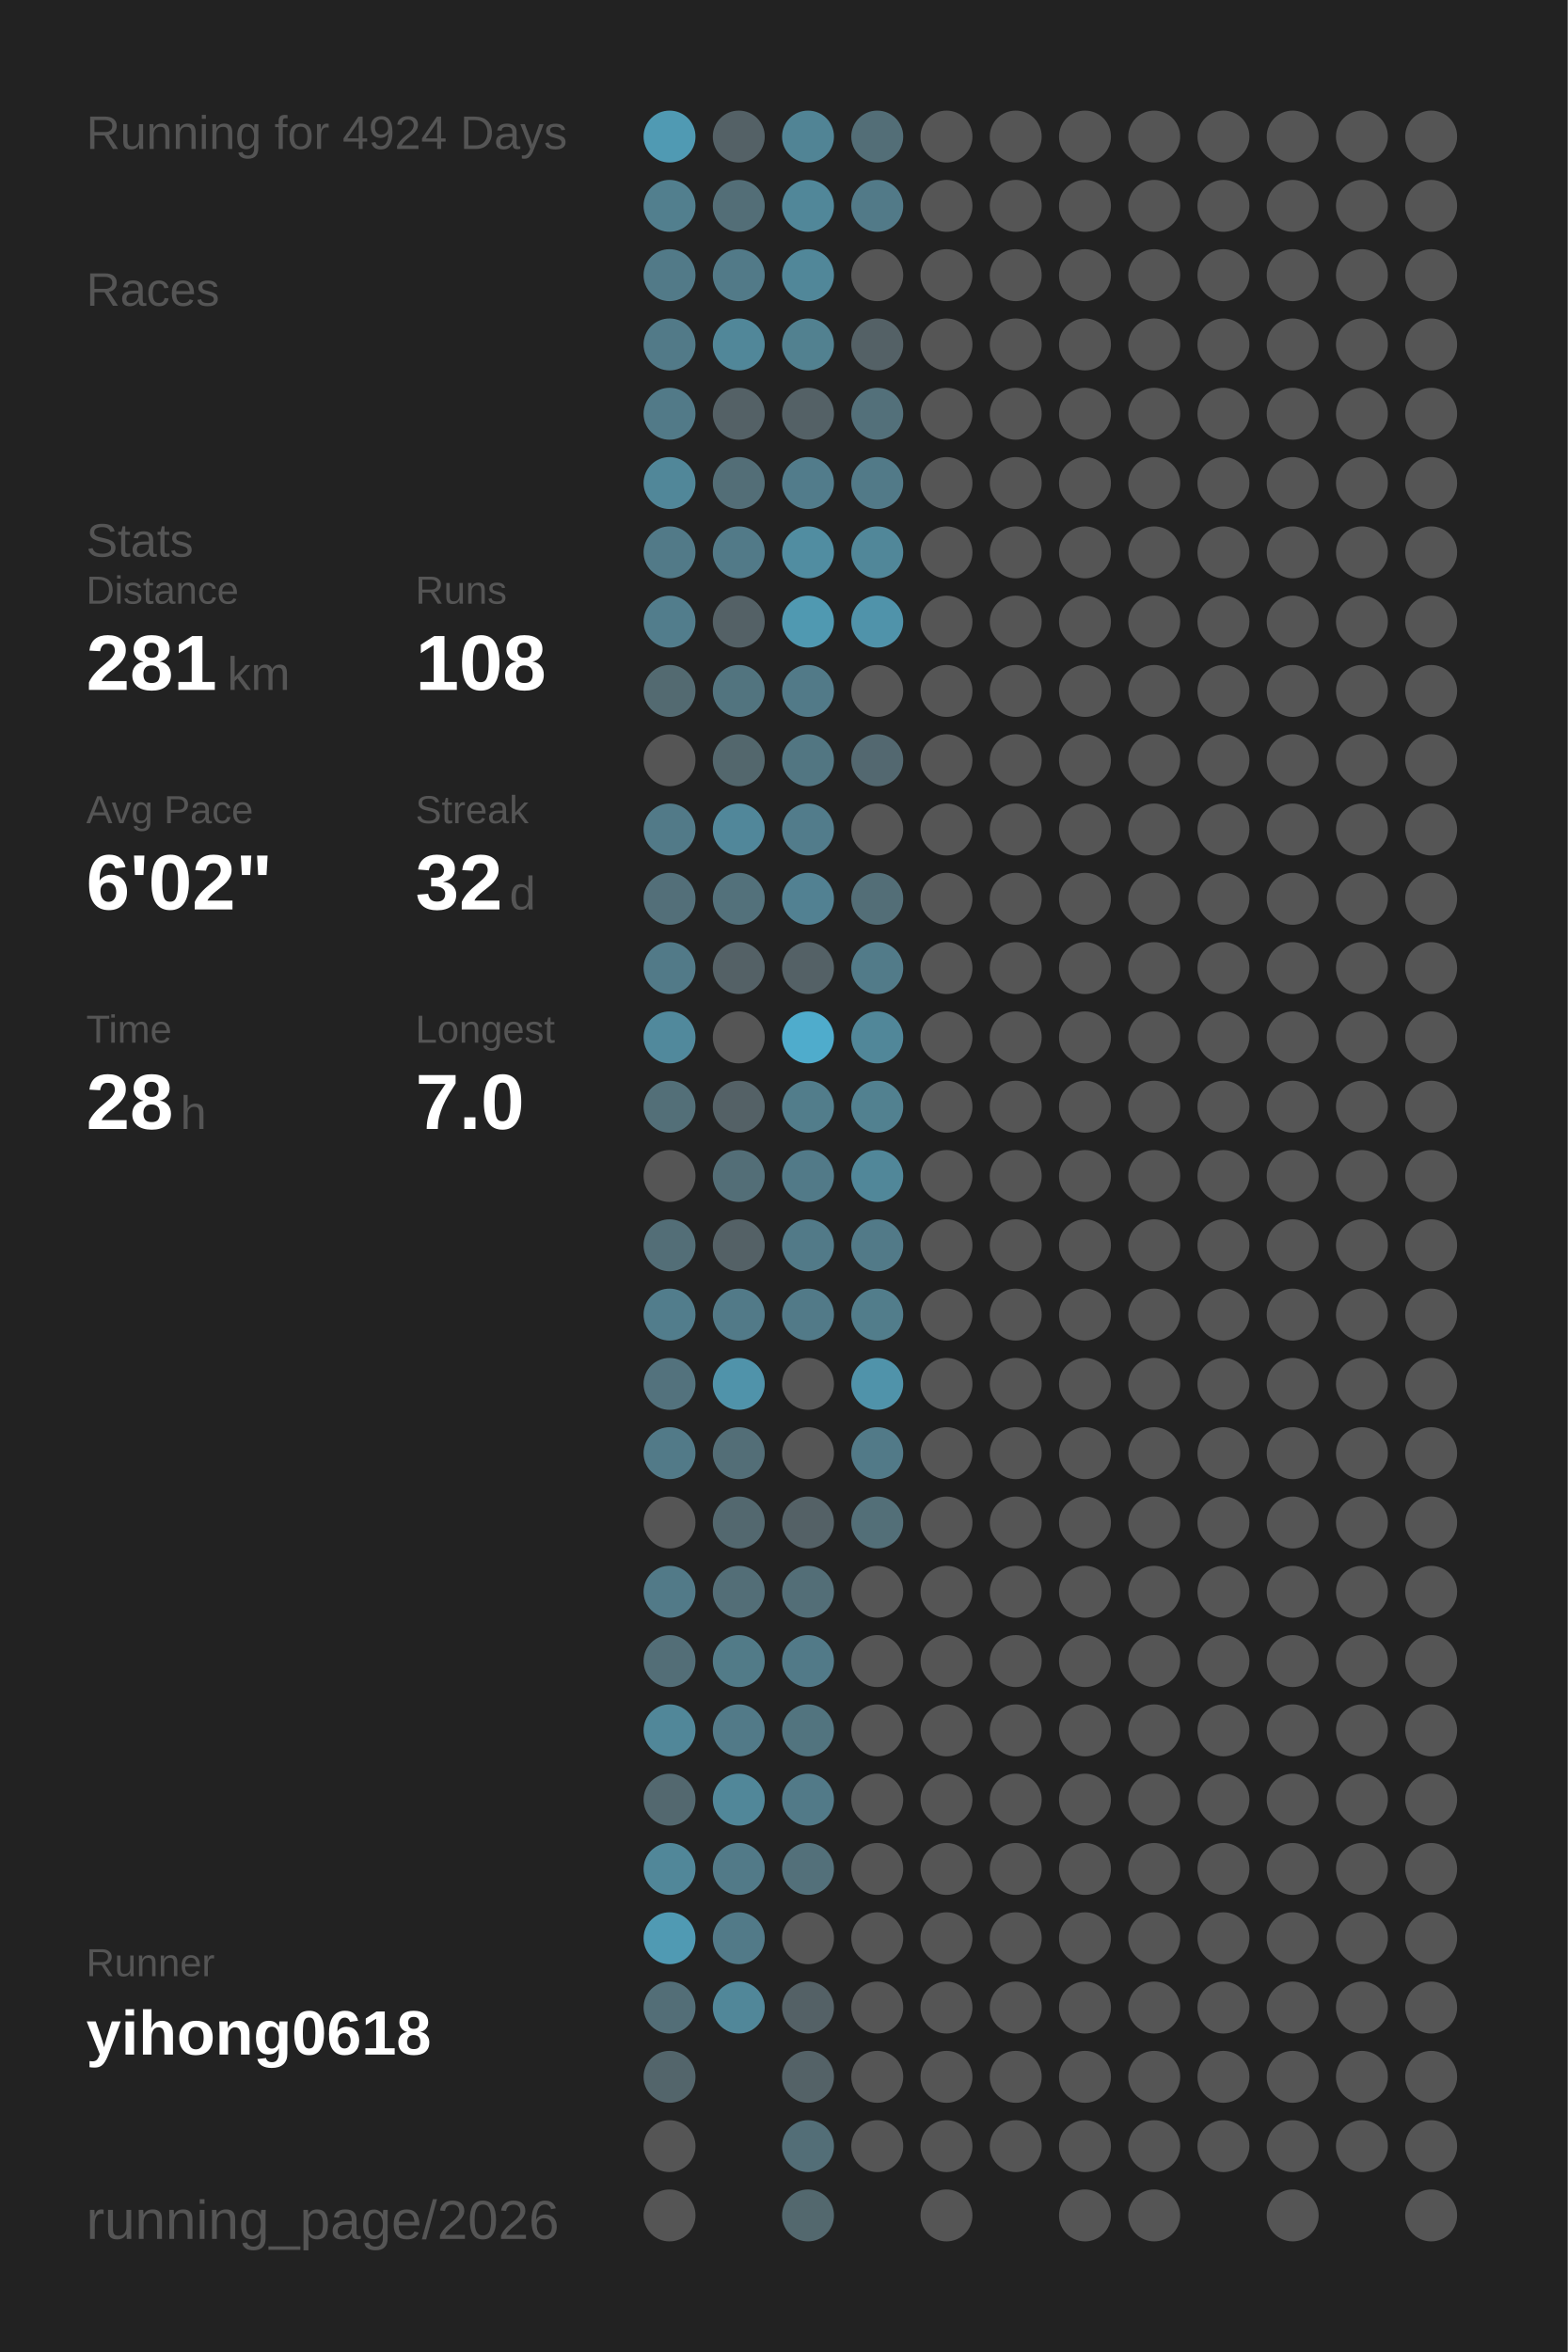
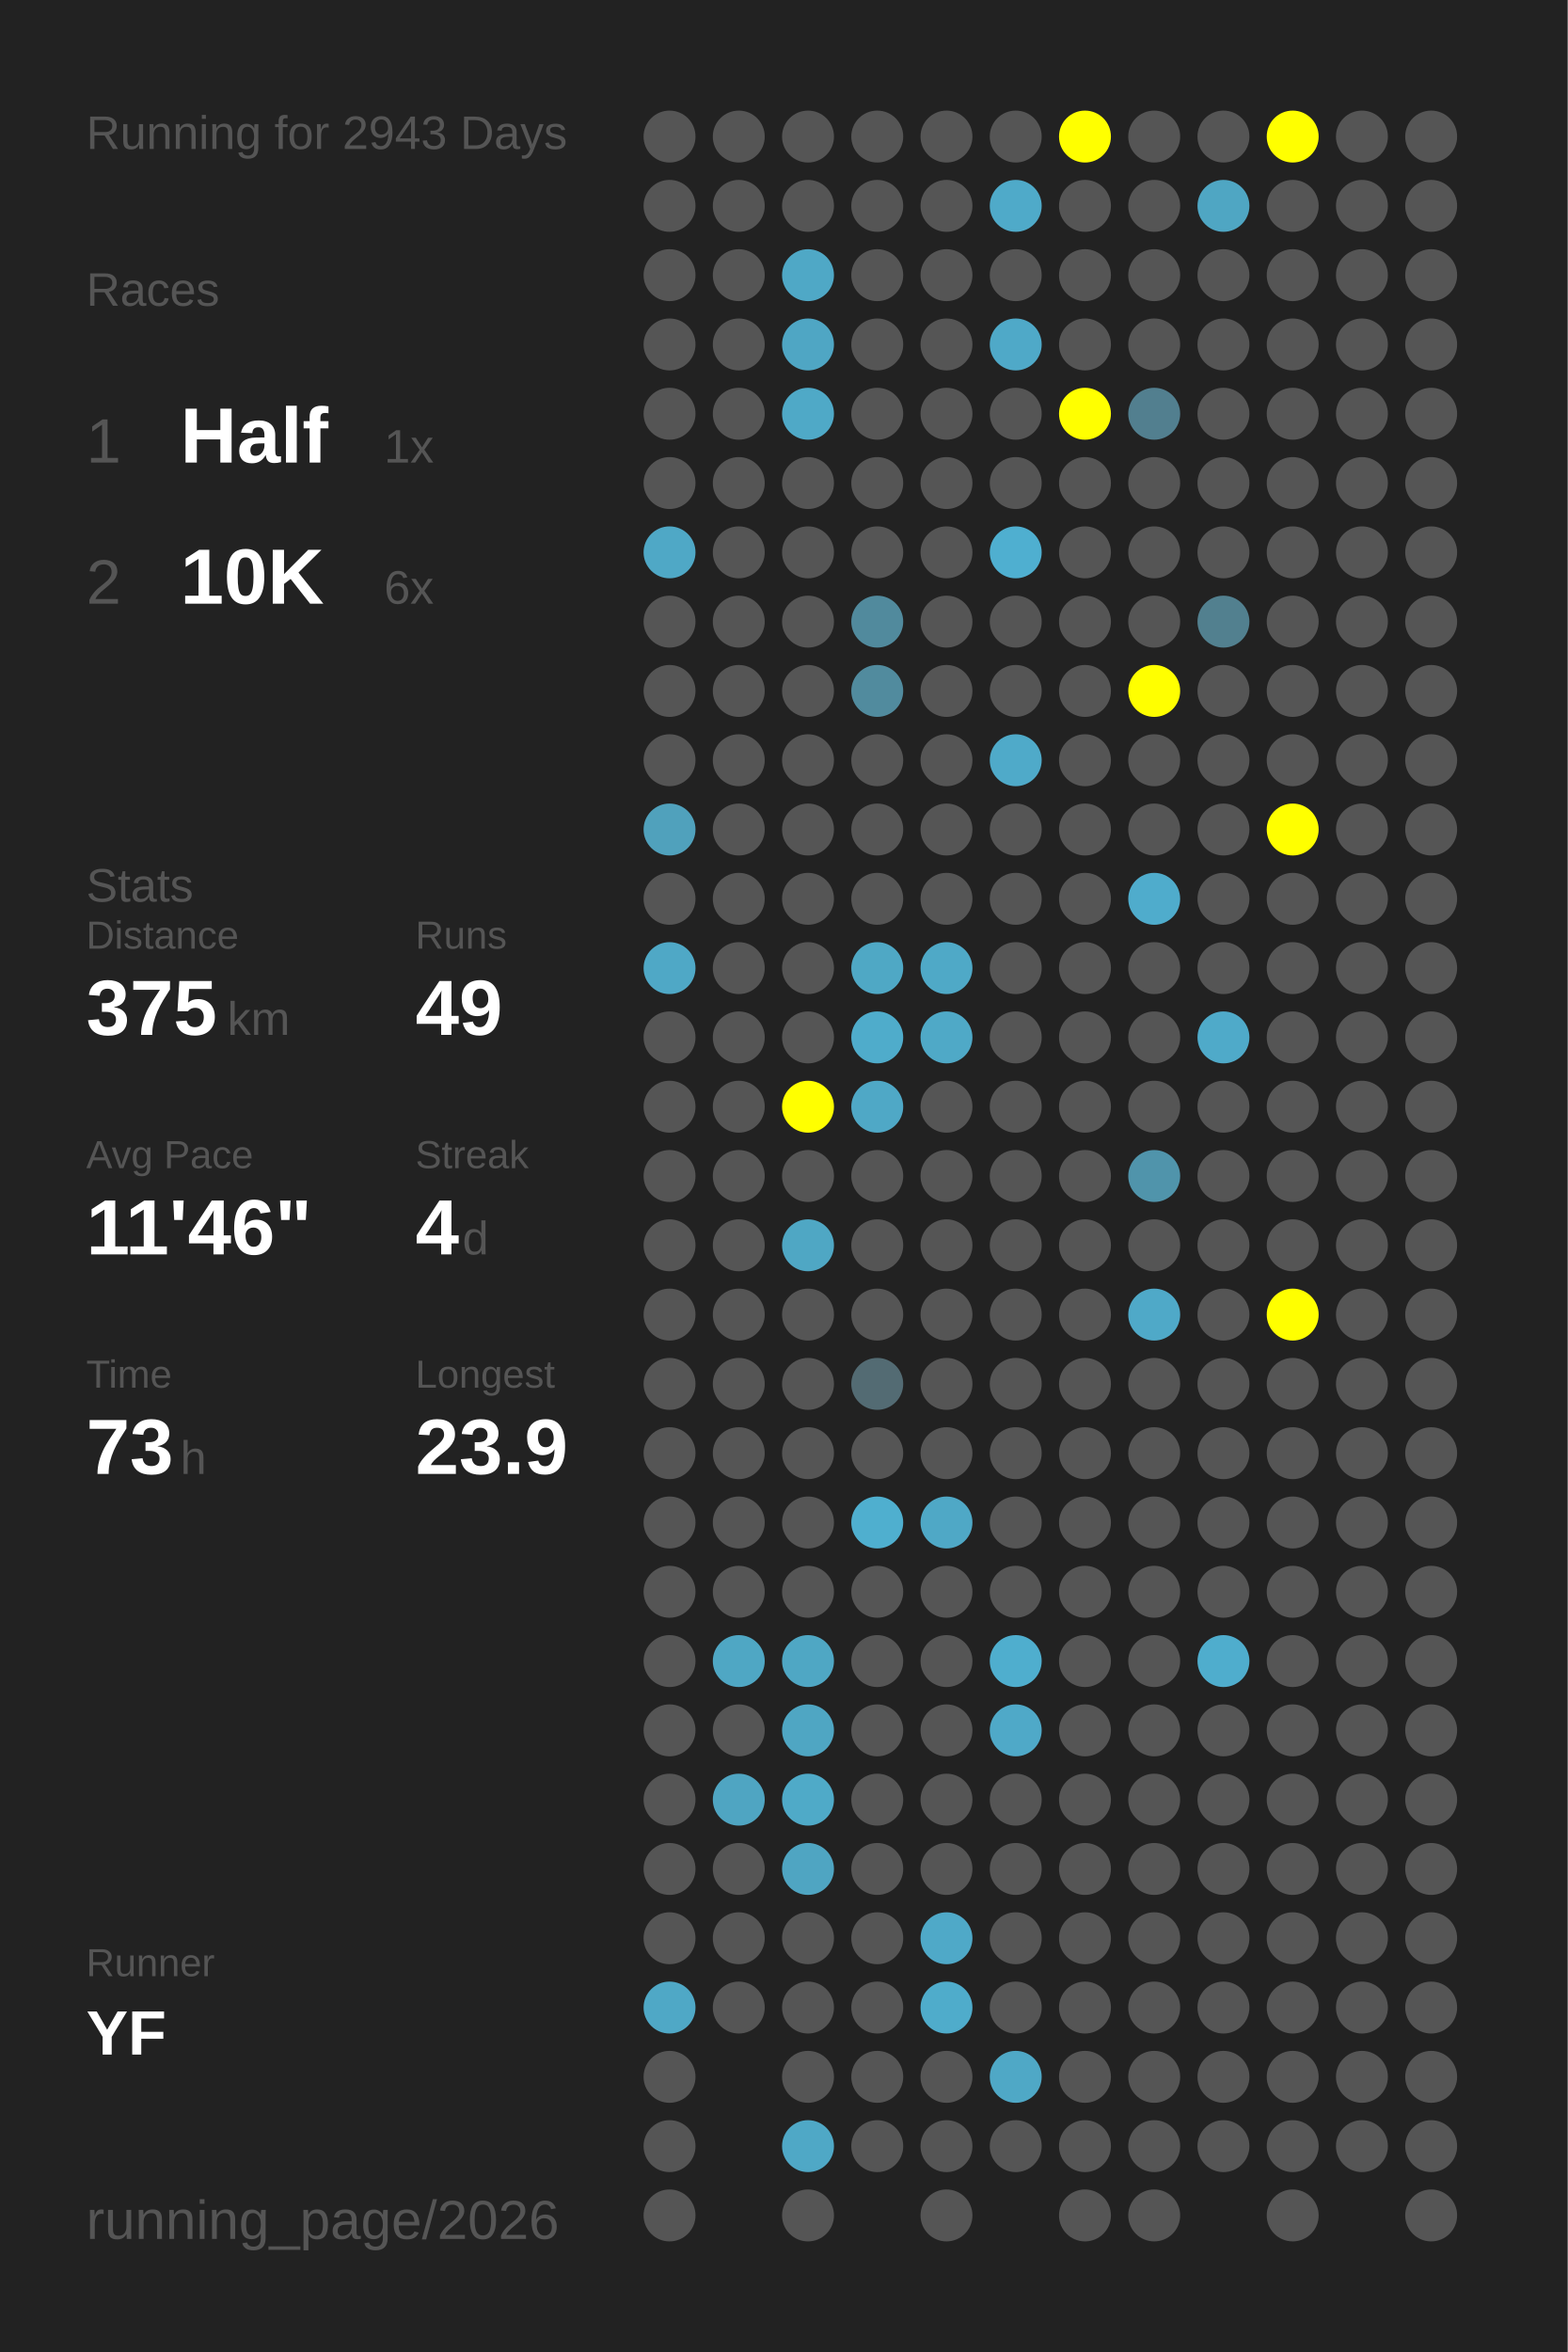
<svg xmlns="http://www.w3.org/2000/svg" baseProfile="full" height="300mm" version="1.1" viewBox="0,0,200,300" width="200mm">
  <defs />
  <rect fill="#222222" height="300" width="200" x="0" y="0" />
-   <text fill="#555555" style="font-size:6px; font-family:Arial;" x="11" y="19">Running for 4924 Days</text>
+   <text fill="#555555" style="font-size:6px; font-family:Arial;" x="11" y="19">Running for 2943 Days</text>
  <text fill="#555555" style="font-size:6px; font-family:Arial;" x="11" y="39">Races</text>
-   <text fill="#555555" style="font-size:6px; font-family:Arial;" x="11" y="71">Stats</text>
-   <text fill="#555555" style="font-size:5px; font-family:Arial;" x="11" y="77">Distance</text>
-   <text fill="#FFFFFF" style="font-size:10px; font-family:Arial; font-weight:bold;" x="11" y="88">281</text>
-   <text fill="#555555" style="font-size:6px; font-family:Arial;" x="29" y="88">km</text>
-   <text fill="#555555" style="font-size:5px; font-family:Arial;" x="53" y="77">Runs</text>
-   <text fill="#FFFFFF" style="font-size:10px; font-family:Arial; font-weight:bold;" x="53" y="88">108</text>
-   <text fill="#555555" style="font-size:5px; font-family:Arial;" x="11" y="105">Avg Pace</text>
-   <text fill="#FFFFFF" style="font-size:10px; font-family:Arial; font-weight:bold;" x="11" y="116">6'02"</text>
-   <text fill="#555555" style="font-size:5px; font-family:Arial;" x="53" y="105">Streak</text>
-   <text fill="#FFFFFF" style="font-size:10px; font-family:Arial; font-weight:bold;" x="53" y="116">32</text>
-   <text fill="#555555" style="font-size:6px; font-family:Arial;" x="65" y="116">d</text>
-   <text fill="#555555" style="font-size:5px; font-family:Arial;" x="11" y="133">Time</text>
-   <text fill="#FFFFFF" style="font-size:10px; font-family:Arial; font-weight:bold;" x="11" y="144">28</text>
-   <text fill="#555555" style="font-size:6px; font-family:Arial;" x="23" y="144">h</text>
-   <text fill="#555555" style="font-size:5px; font-family:Arial;" x="53" y="133">Longest</text>
-   <text fill="#FFFFFF" style="font-size:10px; font-family:Arial; font-weight:bold;" x="53" y="144">7.0</text>
+   <text fill="#555555" style="font-size:8px; font-family:Arial;" x="11" y="59">1</text>
+   <text fill="#FFFFFF" style="font-size:10px; font-family:Arial; font-weight:bold;" x="23" y="59">Half</text>
+   <text fill="#555555" style="font-size:6px; font-family:Arial;" x="49" y="59">1x</text>
+   <text fill="#555555" style="font-size:8px; font-family:Arial;" x="11" y="77">2</text>
+   <text fill="#FFFFFF" style="font-size:10px; font-family:Arial; font-weight:bold;" x="23" y="77">10K</text>
+   <text fill="#555555" style="font-size:6px; font-family:Arial;" x="49" y="77">6x</text>
+   <text fill="#555555" style="font-size:6px; font-family:Arial;" x="11" y="115">Stats</text>
+   <text fill="#555555" style="font-size:5px; font-family:Arial;" x="11" y="121">Distance</text>
+   <text fill="#FFFFFF" style="font-size:10px; font-family:Arial; font-weight:bold;" x="11" y="132">375</text>
+   <text fill="#555555" style="font-size:6px; font-family:Arial;" x="29" y="132">km</text>
+   <text fill="#555555" style="font-size:5px; font-family:Arial;" x="53" y="121">Runs</text>
+   <text fill="#FFFFFF" style="font-size:10px; font-family:Arial; font-weight:bold;" x="53" y="132">49</text>
+   <text fill="#555555" style="font-size:5px; font-family:Arial;" x="11" y="149">Avg Pace</text>
+   <text fill="#FFFFFF" style="font-size:10px; font-family:Arial; font-weight:bold;" x="11" y="160">11'46"</text>
+   <text fill="#555555" style="font-size:5px; font-family:Arial;" x="53" y="149">Streak</text>
+   <text fill="#FFFFFF" style="font-size:10px; font-family:Arial; font-weight:bold;" x="53" y="160">4</text>
+   <text fill="#555555" style="font-size:6px; font-family:Arial;" x="59" y="160">d</text>
+   <text fill="#555555" style="font-size:5px; font-family:Arial;" x="11" y="177">Time</text>
+   <text fill="#FFFFFF" style="font-size:10px; font-family:Arial; font-weight:bold;" x="11" y="188">73</text>
+   <text fill="#555555" style="font-size:6px; font-family:Arial;" x="23" y="188">h</text>
+   <text fill="#555555" style="font-size:5px; font-family:Arial;" x="53" y="177">Longest</text>
+   <text fill="#FFFFFF" style="font-size:10px; font-family:Arial; font-weight:bold;" x="53" y="188">23.9</text>
  <text fill="#555555" style="font-size:5px; font-family:Arial;" x="11" y="252.065">Runner</text>
-   <text fill="#FFFFFF" style="font-size:8px; font-family:Arial; font-weight:bold;" x="11" y="262.065">yihong0618</text>
+   <text fill="#FFFFFF" style="font-size:8px; font-family:Arial; font-weight:bold;" x="11" y="262.065">YF</text>
  <text fill="#555555" style="font-size:7px; font-family:Arial;" x="11" y="285.581">running_page/2026</text>
-   <circle cx="85.417" cy="17.419" fill="#509ab3" r="3.312" />
-   <circle cx="85.417" cy="26.258" fill="#527f8e" r="3.312" />
-   <circle cx="85.417" cy="35.097" fill="#527a88" r="3.312" />
-   <circle cx="85.417" cy="43.935" fill="#527a88" r="3.312" />
-   <circle cx="85.417" cy="52.774" fill="#527a88" r="3.312" />
-   <circle cx="85.417" cy="61.613" fill="#518799" r="3.312" />
-   <circle cx="85.417" cy="70.452" fill="#527a88" r="3.312" />
-   <circle cx="85.417" cy="79.29" fill="#527d8c" r="3.312" />
-   <circle cx="85.417" cy="88.129" fill="#536a71" r="3.312" />
+   <circle cx="85.417" cy="17.419" fill="#555555" r="3.312" />
+   <circle cx="85.417" cy="26.258" fill="#555555" r="3.312" />
+   <circle cx="85.417" cy="35.097" fill="#555555" r="3.312" />
+   <circle cx="85.417" cy="43.935" fill="#555555" r="3.312" />
+   <circle cx="85.417" cy="52.774" fill="#555555" r="3.312" />
+   <circle cx="85.417" cy="61.613" fill="#555555" r="3.312" />
+   <circle cx="85.417" cy="70.452" fill="#4fa8c6" r="3.312" />
+   <circle cx="85.417" cy="79.29" fill="#555555" r="3.312" />
+   <circle cx="85.417" cy="88.129" fill="#555555" r="3.312" />
  <circle cx="85.417" cy="96.968" fill="#555555" r="3.312" />
-   <circle cx="85.417" cy="105.806" fill="#527a88" r="3.312" />
-   <circle cx="85.417" cy="114.645" fill="#536f79" r="3.312" />
-   <circle cx="85.417" cy="123.484" fill="#527a88" r="3.312" />
-   <circle cx="85.417" cy="132.323" fill="#51899c" r="3.312" />
-   <circle cx="85.417" cy="141.161" fill="#536f78" r="3.312" />
+   <circle cx="85.417" cy="105.806" fill="#50a1bc" r="3.312" />
+   <circle cx="85.417" cy="114.645" fill="#555555" r="3.312" />
+   <circle cx="85.417" cy="123.484" fill="#4fa8c6" r="3.312" />
+   <circle cx="85.417" cy="132.323" fill="#555555" r="3.312" />
+   <circle cx="85.417" cy="141.161" fill="#555555" r="3.312" />
  <circle cx="85.417" cy="150" fill="#555555" r="3.312" />
-   <circle cx="85.417" cy="158.839" fill="#536e77" r="3.312" />
-   <circle cx="85.417" cy="167.677" fill="#527d8c" r="3.312" />
-   <circle cx="85.417" cy="176.516" fill="#53727d" r="3.312" />
-   <circle cx="85.417" cy="185.355" fill="#527a88" r="3.312" />
+   <circle cx="85.417" cy="158.839" fill="#555555" r="3.312" />
+   <circle cx="85.417" cy="167.677" fill="#555555" r="3.312" />
+   <circle cx="85.417" cy="176.516" fill="#555555" r="3.312" />
+   <circle cx="85.417" cy="185.355" fill="#555555" r="3.312" />
  <circle cx="85.417" cy="194.194" fill="#555555" r="3.312" />
-   <circle cx="85.417" cy="203.032" fill="#527a88" r="3.312" />
-   <circle cx="85.417" cy="211.871" fill="#536e77" r="3.312" />
-   <circle cx="85.417" cy="220.71" fill="#518799" r="3.312" />
-   <circle cx="85.417" cy="229.548" fill="#53686f" r="3.312" />
-   <circle cx="85.417" cy="238.387" fill="#518799" r="3.312" />
-   <circle cx="85.417" cy="247.226" fill="#509ab3" r="3.312" />
-   <circle cx="85.417" cy="256.065" fill="#536e77" r="3.312" />
-   <circle cx="85.417" cy="264.903" fill="#53656b" r="3.312" />
+   <circle cx="85.417" cy="203.032" fill="#555555" r="3.312" />
+   <circle cx="85.417" cy="211.871" fill="#555555" r="3.312" />
+   <circle cx="85.417" cy="220.71" fill="#555555" r="3.312" />
+   <circle cx="85.417" cy="229.548" fill="#555555" r="3.312" />
+   <circle cx="85.417" cy="238.387" fill="#555555" r="3.312" />
+   <circle cx="85.417" cy="247.226" fill="#555555" r="3.312" />
+   <circle cx="85.417" cy="256.065" fill="#4fa8c6" r="3.312" />
+   <circle cx="85.417" cy="264.903" fill="#555555" r="3.312" />
  <circle cx="85.417" cy="273.742" fill="#555555" r="3.312" />
  <circle cx="85.417" cy="282.581" fill="#555555" r="3.312" />
-   <circle cx="94.25" cy="17.419" fill="#546166" r="3.312" />
-   <circle cx="94.25" cy="26.258" fill="#536e77" r="3.312" />
-   <circle cx="94.25" cy="35.097" fill="#527a88" r="3.312" />
-   <circle cx="94.25" cy="43.935" fill="#518799" r="3.312" />
-   <circle cx="94.25" cy="52.774" fill="#546166" r="3.312" />
-   <circle cx="94.25" cy="61.613" fill="#536e77" r="3.312" />
-   <circle cx="94.25" cy="70.452" fill="#527a88" r="3.312" />
-   <circle cx="94.25" cy="79.29" fill="#546166" r="3.312" />
-   <circle cx="94.25" cy="88.129" fill="#52747f" r="3.312" />
-   <circle cx="94.25" cy="96.968" fill="#53676d" r="3.312" />
-   <circle cx="94.25" cy="105.806" fill="#51879a" r="3.312" />
-   <circle cx="94.25" cy="114.645" fill="#53717b" r="3.312" />
-   <circle cx="94.25" cy="123.484" fill="#546166" r="3.312" />
+   <circle cx="94.25" cy="17.419" fill="#555555" r="3.312" />
+   <circle cx="94.25" cy="26.258" fill="#555555" r="3.312" />
+   <circle cx="94.25" cy="35.097" fill="#555555" r="3.312" />
+   <circle cx="94.25" cy="43.935" fill="#555555" r="3.312" />
+   <circle cx="94.25" cy="52.774" fill="#555555" r="3.312" />
+   <circle cx="94.25" cy="61.613" fill="#555555" r="3.312" />
+   <circle cx="94.25" cy="70.452" fill="#555555" r="3.312" />
+   <circle cx="94.25" cy="79.29" fill="#555555" r="3.312" />
+   <circle cx="94.25" cy="88.129" fill="#555555" r="3.312" />
+   <circle cx="94.25" cy="96.968" fill="#555555" r="3.312" />
+   <circle cx="94.25" cy="105.806" fill="#555555" r="3.312" />
+   <circle cx="94.25" cy="114.645" fill="#555555" r="3.312" />
+   <circle cx="94.25" cy="123.484" fill="#555555" r="3.312" />
  <circle cx="94.25" cy="132.323" fill="#555555" r="3.312" />
-   <circle cx="94.25" cy="141.161" fill="#546166" r="3.312" />
-   <circle cx="94.25" cy="150" fill="#536e77" r="3.312" />
-   <circle cx="94.25" cy="158.839" fill="#546166" r="3.312" />
-   <circle cx="94.25" cy="167.677" fill="#527a88" r="3.312" />
-   <circle cx="94.25" cy="176.516" fill="#5093aa" r="3.312" />
-   <circle cx="94.25" cy="185.355" fill="#536e77" r="3.312" />
-   <circle cx="94.25" cy="194.194" fill="#53686f" r="3.312" />
-   <circle cx="94.25" cy="203.032" fill="#536e77" r="3.312" />
-   <circle cx="94.25" cy="211.871" fill="#527b88" r="3.312" />
-   <circle cx="94.25" cy="220.71" fill="#527a88" r="3.312" />
-   <circle cx="94.25" cy="229.548" fill="#518799" r="3.312" />
-   <circle cx="94.25" cy="238.387" fill="#527a88" r="3.312" />
-   <circle cx="94.25" cy="247.226" fill="#527a88" r="3.312" />
-   <circle cx="94.25" cy="256.065" fill="#518799" r="3.312" />
-   <circle cx="103.083" cy="17.419" fill="#518495" r="3.312" />
-   <circle cx="103.083" cy="26.258" fill="#518799" r="3.312" />
-   <circle cx="103.083" cy="35.097" fill="#518799" r="3.312" />
-   <circle cx="103.083" cy="43.935" fill="#528190" r="3.312" />
-   <circle cx="103.083" cy="52.774" fill="#546166" r="3.312" />
-   <circle cx="103.083" cy="61.613" fill="#527c8b" r="3.312" />
-   <circle cx="103.083" cy="70.452" fill="#518da1" r="3.312" />
-   <circle cx="103.083" cy="79.29" fill="#5099b1" r="3.312" />
-   <circle cx="103.083" cy="88.129" fill="#527a88" r="3.312" />
-   <circle cx="103.083" cy="96.968" fill="#527682" r="3.312" />
-   <circle cx="103.083" cy="105.806" fill="#527c8b" r="3.312" />
-   <circle cx="103.083" cy="114.645" fill="#528192" r="3.312" />
-   <circle cx="103.083" cy="123.484" fill="#546166" r="3.312" />
-   <circle cx="103.083" cy="132.323" fill="#4faccc" r="3.312" />
-   <circle cx="103.083" cy="141.161" fill="#527d8b" r="3.312" />
-   <circle cx="103.083" cy="150" fill="#527a88" r="3.312" />
-   <circle cx="103.083" cy="158.839" fill="#527a88" r="3.312" />
-   <circle cx="103.083" cy="167.677" fill="#527a88" r="3.312" />
+   <circle cx="94.25" cy="141.161" fill="#555555" r="3.312" />
+   <circle cx="94.25" cy="150" fill="#555555" r="3.312" />
+   <circle cx="94.25" cy="158.839" fill="#555555" r="3.312" />
+   <circle cx="94.25" cy="167.677" fill="#555555" r="3.312" />
+   <circle cx="94.25" cy="176.516" fill="#555555" r="3.312" />
+   <circle cx="94.25" cy="185.355" fill="#555555" r="3.312" />
+   <circle cx="94.25" cy="194.194" fill="#555555" r="3.312" />
+   <circle cx="94.25" cy="203.032" fill="#555555" r="3.312" />
+   <circle cx="94.25" cy="211.871" fill="#4fa7c4" r="3.312" />
+   <circle cx="94.25" cy="220.71" fill="#555555" r="3.312" />
+   <circle cx="94.25" cy="229.548" fill="#4fa5c2" r="3.312" />
+   <circle cx="94.25" cy="238.387" fill="#555555" r="3.312" />
+   <circle cx="94.25" cy="247.226" fill="#555555" r="3.312" />
+   <circle cx="94.25" cy="256.065" fill="#555555" r="3.312" />
+   <circle cx="103.083" cy="17.419" fill="#555555" r="3.312" />
+   <circle cx="103.083" cy="26.258" fill="#555555" r="3.312" />
+   <circle cx="103.083" cy="35.097" fill="#4fa8c6" r="3.312" />
+   <circle cx="103.083" cy="43.935" fill="#4fa6c4" r="3.312" />
+   <circle cx="103.083" cy="52.774" fill="#4fa9c7" r="3.312" />
+   <circle cx="103.083" cy="61.613" fill="#555555" r="3.312" />
+   <circle cx="103.083" cy="70.452" fill="#555555" r="3.312" />
+   <circle cx="103.083" cy="79.29" fill="#555555" r="3.312" />
+   <circle cx="103.083" cy="88.129" fill="#555555" r="3.312" />
+   <circle cx="103.083" cy="96.968" fill="#555555" r="3.312" />
+   <circle cx="103.083" cy="105.806" fill="#555555" r="3.312" />
+   <circle cx="103.083" cy="114.645" fill="#555555" r="3.312" />
+   <circle cx="103.083" cy="123.484" fill="#555555" r="3.312" />
+   <circle cx="103.083" cy="132.323" fill="#555555" r="3.312" />
+   <circle cx="103.083" cy="141.161" fill="#FFFF00" r="3.312" />
+   <circle cx="103.083" cy="150" fill="#555555" r="3.312" />
+   <circle cx="103.083" cy="158.839" fill="#4fa7c4" r="3.312" />
+   <circle cx="103.083" cy="167.677" fill="#555555" r="3.312" />
  <circle cx="103.083" cy="176.516" fill="#555555" r="3.312" />
  <circle cx="103.083" cy="185.355" fill="#555555" r="3.312" />
-   <circle cx="103.083" cy="194.194" fill="#546166" r="3.312" />
-   <circle cx="103.083" cy="203.032" fill="#536e77" r="3.312" />
-   <circle cx="103.083" cy="211.871" fill="#527a88" r="3.312" />
-   <circle cx="103.083" cy="220.71" fill="#52747f" r="3.312" />
-   <circle cx="103.083" cy="229.548" fill="#527a88" r="3.312" />
-   <circle cx="103.083" cy="238.387" fill="#53707a" r="3.312" />
+   <circle cx="103.083" cy="194.194" fill="#555555" r="3.312" />
+   <circle cx="103.083" cy="203.032" fill="#555555" r="3.312" />
+   <circle cx="103.083" cy="211.871" fill="#4fa7c4" r="3.312" />
+   <circle cx="103.083" cy="220.71" fill="#4fa6c3" r="3.312" />
+   <circle cx="103.083" cy="229.548" fill="#4faac8" r="3.312" />
+   <circle cx="103.083" cy="238.387" fill="#4fa5c2" r="3.312" />
  <circle cx="103.083" cy="247.226" fill="#555555" r="3.312" />
-   <circle cx="103.083" cy="256.065" fill="#546166" r="3.312" />
-   <circle cx="103.083" cy="264.903" fill="#546267" r="3.312" />
-   <circle cx="103.083" cy="273.742" fill="#536e77" r="3.312" />
-   <circle cx="103.083" cy="282.581" fill="#53686e" r="3.312" />
-   <circle cx="111.917" cy="17.419" fill="#536e77" r="3.312" />
-   <circle cx="111.917" cy="26.258" fill="#527a88" r="3.312" />
+   <circle cx="103.083" cy="256.065" fill="#555555" r="3.312" />
+   <circle cx="103.083" cy="264.903" fill="#555555" r="3.312" />
+   <circle cx="103.083" cy="273.742" fill="#4fa8c6" r="3.312" />
+   <circle cx="103.083" cy="282.581" fill="#555555" r="3.312" />
+   <circle cx="111.917" cy="17.419" fill="#555555" r="3.312" />
+   <circle cx="111.917" cy="26.258" fill="#555555" r="3.312" />
  <circle cx="111.917" cy="35.097" fill="#555555" r="3.312" />
-   <circle cx="111.917" cy="43.935" fill="#546166" r="3.312" />
-   <circle cx="111.917" cy="52.774" fill="#53707a" r="3.312" />
-   <circle cx="111.917" cy="61.613" fill="#527a88" r="3.312" />
-   <circle cx="111.917" cy="70.452" fill="#518799" r="3.312" />
-   <circle cx="111.917" cy="79.29" fill="#5093aa" r="3.312" />
-   <circle cx="111.917" cy="88.129" fill="#555555" r="3.312" />
-   <circle cx="111.917" cy="96.968" fill="#536870" r="3.312" />
+   <circle cx="111.917" cy="43.935" fill="#555555" r="3.312" />
+   <circle cx="111.917" cy="52.774" fill="#555555" r="3.312" />
+   <circle cx="111.917" cy="61.613" fill="#555555" r="3.312" />
+   <circle cx="111.917" cy="70.452" fill="#555555" r="3.312" />
+   <circle cx="111.917" cy="79.29" fill="#518a9d" r="3.312" />
+   <circle cx="111.917" cy="88.129" fill="#518b9e" r="3.312" />
+   <circle cx="111.917" cy="96.968" fill="#555555" r="3.312" />
  <circle cx="111.917" cy="105.806" fill="#555555" r="3.312" />
-   <circle cx="111.917" cy="114.645" fill="#536e77" r="3.312" />
-   <circle cx="111.917" cy="123.484" fill="#527b89" r="3.312" />
-   <circle cx="111.917" cy="132.323" fill="#518799" r="3.312" />
-   <circle cx="111.917" cy="141.161" fill="#528190" r="3.312" />
-   <circle cx="111.917" cy="150" fill="#518799" r="3.312" />
-   <circle cx="111.917" cy="158.839" fill="#527a88" r="3.312" />
-   <circle cx="111.917" cy="167.677" fill="#527d8b" r="3.312" />
-   <circle cx="111.917" cy="176.516" fill="#5093aa" r="3.312" />
-   <circle cx="111.917" cy="185.355" fill="#527a88" r="3.312" />
-   <circle cx="111.917" cy="194.194" fill="#536f78" r="3.312" />
+   <circle cx="111.917" cy="114.645" fill="#555555" r="3.312" />
+   <circle cx="111.917" cy="123.484" fill="#4fa8c5" r="3.312" />
+   <circle cx="111.917" cy="132.323" fill="#4faccb" r="3.312" />
+   <circle cx="111.917" cy="141.161" fill="#4fa8c6" r="3.312" />
+   <circle cx="111.917" cy="150" fill="#555555" r="3.312" />
+   <circle cx="111.917" cy="158.839" fill="#555555" r="3.312" />
+   <circle cx="111.917" cy="167.677" fill="#555555" r="3.312" />
+   <circle cx="111.917" cy="176.516" fill="#536b73" r="3.312" />
+   <circle cx="111.917" cy="185.355" fill="#555555" r="3.312" />
+   <circle cx="111.917" cy="194.194" fill="#4fafcf" r="3.312" />
  <circle cx="111.917" cy="203.032" fill="#555555" r="3.312" />
  <circle cx="111.917" cy="211.871" fill="#555555" r="3.312" />
  <circle cx="111.917" cy="220.71" fill="#555555" r="3.312" />
  <circle cx="111.917" cy="229.548" fill="#555555" r="3.312" />
  <circle cx="111.917" cy="238.387" fill="#555555" r="3.312" />
  <circle cx="111.917" cy="247.226" fill="#555555" r="3.312" />
  <circle cx="111.917" cy="256.065" fill="#555555" r="3.312" />
  <circle cx="111.917" cy="264.903" fill="#555555" r="3.312" />
  <circle cx="111.917" cy="273.742" fill="#555555" r="3.312" />
  <circle cx="120.75" cy="17.419" fill="#555555" r="3.312" />
  <circle cx="120.75" cy="26.258" fill="#555555" r="3.312" />
  <circle cx="120.75" cy="35.097" fill="#555555" r="3.312" />
  <circle cx="120.75" cy="43.935" fill="#555555" r="3.312" />
  <circle cx="120.75" cy="52.774" fill="#555555" r="3.312" />
  <circle cx="120.75" cy="61.613" fill="#555555" r="3.312" />
  <circle cx="120.75" cy="70.452" fill="#555555" r="3.312" />
  <circle cx="120.75" cy="79.29" fill="#555555" r="3.312" />
  <circle cx="120.75" cy="88.129" fill="#555555" r="3.312" />
  <circle cx="120.75" cy="96.968" fill="#555555" r="3.312" />
  <circle cx="120.75" cy="105.806" fill="#555555" r="3.312" />
  <circle cx="120.75" cy="114.645" fill="#555555" r="3.312" />
-   <circle cx="120.75" cy="123.484" fill="#555555" r="3.312" />
-   <circle cx="120.75" cy="132.323" fill="#555555" r="3.312" />
+   <circle cx="120.75" cy="123.484" fill="#4fa9c7" r="3.312" />
+   <circle cx="120.75" cy="132.323" fill="#4fa9c7" r="3.312" />
  <circle cx="120.75" cy="141.161" fill="#555555" r="3.312" />
  <circle cx="120.75" cy="150" fill="#555555" r="3.312" />
  <circle cx="120.75" cy="158.839" fill="#555555" r="3.312" />
  <circle cx="120.75" cy="167.677" fill="#555555" r="3.312" />
  <circle cx="120.75" cy="176.516" fill="#555555" r="3.312" />
  <circle cx="120.75" cy="185.355" fill="#555555" r="3.312" />
-   <circle cx="120.75" cy="194.194" fill="#555555" r="3.312" />
+   <circle cx="120.75" cy="194.194" fill="#4fa8c6" r="3.312" />
  <circle cx="120.75" cy="203.032" fill="#555555" r="3.312" />
  <circle cx="120.75" cy="211.871" fill="#555555" r="3.312" />
  <circle cx="120.75" cy="220.71" fill="#555555" r="3.312" />
  <circle cx="120.75" cy="229.548" fill="#555555" r="3.312" />
  <circle cx="120.75" cy="238.387" fill="#555555" r="3.312" />
-   <circle cx="120.75" cy="247.226" fill="#555555" r="3.312" />
-   <circle cx="120.75" cy="256.065" fill="#555555" r="3.312" />
+   <circle cx="120.75" cy="247.226" fill="#4fa9c8" r="3.312" />
+   <circle cx="120.75" cy="256.065" fill="#4faccb" r="3.312" />
  <circle cx="120.75" cy="264.903" fill="#555555" r="3.312" />
  <circle cx="120.75" cy="273.742" fill="#555555" r="3.312" />
  <circle cx="120.75" cy="282.581" fill="#555555" r="3.312" />
  <circle cx="129.583" cy="17.419" fill="#555555" r="3.312" />
-   <circle cx="129.583" cy="26.258" fill="#555555" r="3.312" />
+   <circle cx="129.583" cy="26.258" fill="#4faac9" r="3.312" />
  <circle cx="129.583" cy="35.097" fill="#555555" r="3.312" />
-   <circle cx="129.583" cy="43.935" fill="#555555" r="3.312" />
+   <circle cx="129.583" cy="43.935" fill="#4fa9c8" r="3.312" />
  <circle cx="129.583" cy="52.774" fill="#555555" r="3.312" />
  <circle cx="129.583" cy="61.613" fill="#555555" r="3.312" />
-   <circle cx="129.583" cy="70.452" fill="#555555" r="3.312" />
+   <circle cx="129.583" cy="70.452" fill="#4fafd0" r="3.312" />
  <circle cx="129.583" cy="79.29" fill="#555555" r="3.312" />
  <circle cx="129.583" cy="88.129" fill="#555555" r="3.312" />
-   <circle cx="129.583" cy="96.968" fill="#555555" r="3.312" />
+   <circle cx="129.583" cy="96.968" fill="#4faac9" r="3.312" />
  <circle cx="129.583" cy="105.806" fill="#555555" r="3.312" />
  <circle cx="129.583" cy="114.645" fill="#555555" r="3.312" />
  <circle cx="129.583" cy="123.484" fill="#555555" r="3.312" />
  <circle cx="129.583" cy="132.323" fill="#555555" r="3.312" />
  <circle cx="129.583" cy="141.161" fill="#555555" r="3.312" />
  <circle cx="129.583" cy="150" fill="#555555" r="3.312" />
  <circle cx="129.583" cy="158.839" fill="#555555" r="3.312" />
  <circle cx="129.583" cy="167.677" fill="#555555" r="3.312" />
  <circle cx="129.583" cy="176.516" fill="#555555" r="3.312" />
  <circle cx="129.583" cy="185.355" fill="#555555" r="3.312" />
  <circle cx="129.583" cy="194.194" fill="#555555" r="3.312" />
  <circle cx="129.583" cy="203.032" fill="#555555" r="3.312" />
-   <circle cx="129.583" cy="211.871" fill="#555555" r="3.312" />
-   <circle cx="129.583" cy="220.71" fill="#555555" r="3.312" />
+   <circle cx="129.583" cy="211.871" fill="#4faece" r="3.312" />
+   <circle cx="129.583" cy="220.71" fill="#4fa9c8" r="3.312" />
  <circle cx="129.583" cy="229.548" fill="#555555" r="3.312" />
  <circle cx="129.583" cy="238.387" fill="#555555" r="3.312" />
  <circle cx="129.583" cy="247.226" fill="#555555" r="3.312" />
  <circle cx="129.583" cy="256.065" fill="#555555" r="3.312" />
-   <circle cx="129.583" cy="264.903" fill="#555555" r="3.312" />
+   <circle cx="129.583" cy="264.903" fill="#4fa8c6" r="3.312" />
  <circle cx="129.583" cy="273.742" fill="#555555" r="3.312" />
-   <circle cx="138.417" cy="17.419" fill="#555555" r="3.312" />
+   <circle cx="138.417" cy="17.419" fill="#FFFF00" r="3.312" />
  <circle cx="138.417" cy="26.258" fill="#555555" r="3.312" />
  <circle cx="138.417" cy="35.097" fill="#555555" r="3.312" />
  <circle cx="138.417" cy="43.935" fill="#555555" r="3.312" />
-   <circle cx="138.417" cy="52.774" fill="#555555" r="3.312" />
+   <circle cx="138.417" cy="52.774" fill="#FFFF00" r="3.312" />
  <circle cx="138.417" cy="61.613" fill="#555555" r="3.312" />
  <circle cx="138.417" cy="70.452" fill="#555555" r="3.312" />
  <circle cx="138.417" cy="79.29" fill="#555555" r="3.312" />
  <circle cx="138.417" cy="88.129" fill="#555555" r="3.312" />
  <circle cx="138.417" cy="96.968" fill="#555555" r="3.312" />
  <circle cx="138.417" cy="105.806" fill="#555555" r="3.312" />
  <circle cx="138.417" cy="114.645" fill="#555555" r="3.312" />
  <circle cx="138.417" cy="123.484" fill="#555555" r="3.312" />
  <circle cx="138.417" cy="132.323" fill="#555555" r="3.312" />
  <circle cx="138.417" cy="141.161" fill="#555555" r="3.312" />
  <circle cx="138.417" cy="150" fill="#555555" r="3.312" />
  <circle cx="138.417" cy="158.839" fill="#555555" r="3.312" />
  <circle cx="138.417" cy="167.677" fill="#555555" r="3.312" />
  <circle cx="138.417" cy="176.516" fill="#555555" r="3.312" />
  <circle cx="138.417" cy="185.355" fill="#555555" r="3.312" />
  <circle cx="138.417" cy="194.194" fill="#555555" r="3.312" />
  <circle cx="138.417" cy="203.032" fill="#555555" r="3.312" />
  <circle cx="138.417" cy="211.871" fill="#555555" r="3.312" />
  <circle cx="138.417" cy="220.71" fill="#555555" r="3.312" />
  <circle cx="138.417" cy="229.548" fill="#555555" r="3.312" />
  <circle cx="138.417" cy="238.387" fill="#555555" r="3.312" />
  <circle cx="138.417" cy="247.226" fill="#555555" r="3.312" />
  <circle cx="138.417" cy="256.065" fill="#555555" r="3.312" />
  <circle cx="138.417" cy="264.903" fill="#555555" r="3.312" />
  <circle cx="138.417" cy="273.742" fill="#555555" r="3.312" />
  <circle cx="138.417" cy="282.581" fill="#555555" r="3.312" />
  <circle cx="147.25" cy="17.419" fill="#555555" r="3.312" />
  <circle cx="147.25" cy="26.258" fill="#555555" r="3.312" />
  <circle cx="147.25" cy="35.097" fill="#555555" r="3.312" />
  <circle cx="147.25" cy="43.935" fill="#555555" r="3.312" />
-   <circle cx="147.25" cy="52.774" fill="#555555" r="3.312" />
+   <circle cx="147.25" cy="52.774" fill="#527f8f" r="3.312" />
  <circle cx="147.25" cy="61.613" fill="#555555" r="3.312" />
  <circle cx="147.25" cy="70.452" fill="#555555" r="3.312" />
  <circle cx="147.25" cy="79.29" fill="#555555" r="3.312" />
-   <circle cx="147.25" cy="88.129" fill="#555555" r="3.312" />
+   <circle cx="147.25" cy="88.129" fill="#FFFF00" r="3.312" />
  <circle cx="147.25" cy="96.968" fill="#555555" r="3.312" />
  <circle cx="147.25" cy="105.806" fill="#555555" r="3.312" />
-   <circle cx="147.25" cy="114.645" fill="#555555" r="3.312" />
+   <circle cx="147.25" cy="114.645" fill="#4faccc" r="3.312" />
  <circle cx="147.25" cy="123.484" fill="#555555" r="3.312" />
  <circle cx="147.25" cy="132.323" fill="#555555" r="3.312" />
  <circle cx="147.25" cy="141.161" fill="#555555" r="3.312" />
-   <circle cx="147.25" cy="150" fill="#555555" r="3.312" />
+   <circle cx="147.25" cy="150" fill="#5094ab" r="3.312" />
  <circle cx="147.25" cy="158.839" fill="#555555" r="3.312" />
-   <circle cx="147.25" cy="167.677" fill="#555555" r="3.312" />
+   <circle cx="147.25" cy="167.677" fill="#4fa9c8" r="3.312" />
  <circle cx="147.25" cy="176.516" fill="#555555" r="3.312" />
  <circle cx="147.25" cy="185.355" fill="#555555" r="3.312" />
  <circle cx="147.25" cy="194.194" fill="#555555" r="3.312" />
  <circle cx="147.25" cy="203.032" fill="#555555" r="3.312" />
  <circle cx="147.25" cy="211.871" fill="#555555" r="3.312" />
  <circle cx="147.25" cy="220.71" fill="#555555" r="3.312" />
  <circle cx="147.25" cy="229.548" fill="#555555" r="3.312" />
  <circle cx="147.25" cy="238.387" fill="#555555" r="3.312" />
  <circle cx="147.25" cy="247.226" fill="#555555" r="3.312" />
  <circle cx="147.25" cy="256.065" fill="#555555" r="3.312" />
  <circle cx="147.25" cy="264.903" fill="#555555" r="3.312" />
  <circle cx="147.25" cy="273.742" fill="#555555" r="3.312" />
  <circle cx="147.25" cy="282.581" fill="#555555" r="3.312" />
  <circle cx="156.083" cy="17.419" fill="#555555" r="3.312" />
-   <circle cx="156.083" cy="26.258" fill="#555555" r="3.312" />
+   <circle cx="156.083" cy="26.258" fill="#4fa6c3" r="3.312" />
  <circle cx="156.083" cy="35.097" fill="#555555" r="3.312" />
  <circle cx="156.083" cy="43.935" fill="#555555" r="3.312" />
  <circle cx="156.083" cy="52.774" fill="#555555" r="3.312" />
  <circle cx="156.083" cy="61.613" fill="#555555" r="3.312" />
  <circle cx="156.083" cy="70.452" fill="#555555" r="3.312" />
-   <circle cx="156.083" cy="79.29" fill="#555555" r="3.312" />
+   <circle cx="156.083" cy="79.29" fill="#52808f" r="3.312" />
  <circle cx="156.083" cy="88.129" fill="#555555" r="3.312" />
  <circle cx="156.083" cy="96.968" fill="#555555" r="3.312" />
  <circle cx="156.083" cy="105.806" fill="#555555" r="3.312" />
  <circle cx="156.083" cy="114.645" fill="#555555" r="3.312" />
  <circle cx="156.083" cy="123.484" fill="#555555" r="3.312" />
-   <circle cx="156.083" cy="132.323" fill="#555555" r="3.312" />
+   <circle cx="156.083" cy="132.323" fill="#4faac9" r="3.312" />
  <circle cx="156.083" cy="141.161" fill="#555555" r="3.312" />
  <circle cx="156.083" cy="150" fill="#555555" r="3.312" />
  <circle cx="156.083" cy="158.839" fill="#555555" r="3.312" />
  <circle cx="156.083" cy="167.677" fill="#555555" r="3.312" />
  <circle cx="156.083" cy="176.516" fill="#555555" r="3.312" />
  <circle cx="156.083" cy="185.355" fill="#555555" r="3.312" />
  <circle cx="156.083" cy="194.194" fill="#555555" r="3.312" />
  <circle cx="156.083" cy="203.032" fill="#555555" r="3.312" />
-   <circle cx="156.083" cy="211.871" fill="#555555" r="3.312" />
+   <circle cx="156.083" cy="211.871" fill="#4fadcd" r="3.312" />
  <circle cx="156.083" cy="220.71" fill="#555555" r="3.312" />
  <circle cx="156.083" cy="229.548" fill="#555555" r="3.312" />
  <circle cx="156.083" cy="238.387" fill="#555555" r="3.312" />
  <circle cx="156.083" cy="247.226" fill="#555555" r="3.312" />
  <circle cx="156.083" cy="256.065" fill="#555555" r="3.312" />
  <circle cx="156.083" cy="264.903" fill="#555555" r="3.312" />
  <circle cx="156.083" cy="273.742" fill="#555555" r="3.312" />
-   <circle cx="164.917" cy="17.419" fill="#555555" r="3.312" />
+   <circle cx="164.917" cy="17.419" fill="#FFFF00" r="3.312" />
  <circle cx="164.917" cy="26.258" fill="#555555" r="3.312" />
  <circle cx="164.917" cy="35.097" fill="#555555" r="3.312" />
  <circle cx="164.917" cy="43.935" fill="#555555" r="3.312" />
  <circle cx="164.917" cy="52.774" fill="#555555" r="3.312" />
  <circle cx="164.917" cy="61.613" fill="#555555" r="3.312" />
  <circle cx="164.917" cy="70.452" fill="#555555" r="3.312" />
  <circle cx="164.917" cy="79.29" fill="#555555" r="3.312" />
  <circle cx="164.917" cy="88.129" fill="#555555" r="3.312" />
  <circle cx="164.917" cy="96.968" fill="#555555" r="3.312" />
-   <circle cx="164.917" cy="105.806" fill="#555555" r="3.312" />
+   <circle cx="164.917" cy="105.806" fill="#FFFF00" r="3.312" />
  <circle cx="164.917" cy="114.645" fill="#555555" r="3.312" />
  <circle cx="164.917" cy="123.484" fill="#555555" r="3.312" />
  <circle cx="164.917" cy="132.323" fill="#555555" r="3.312" />
  <circle cx="164.917" cy="141.161" fill="#555555" r="3.312" />
  <circle cx="164.917" cy="150" fill="#555555" r="3.312" />
  <circle cx="164.917" cy="158.839" fill="#555555" r="3.312" />
-   <circle cx="164.917" cy="167.677" fill="#555555" r="3.312" />
+   <circle cx="164.917" cy="167.677" fill="#FFFF00" r="3.312" />
  <circle cx="164.917" cy="176.516" fill="#555555" r="3.312" />
  <circle cx="164.917" cy="185.355" fill="#555555" r="3.312" />
  <circle cx="164.917" cy="194.194" fill="#555555" r="3.312" />
  <circle cx="164.917" cy="203.032" fill="#555555" r="3.312" />
  <circle cx="164.917" cy="211.871" fill="#555555" r="3.312" />
  <circle cx="164.917" cy="220.71" fill="#555555" r="3.312" />
  <circle cx="164.917" cy="229.548" fill="#555555" r="3.312" />
  <circle cx="164.917" cy="238.387" fill="#555555" r="3.312" />
  <circle cx="164.917" cy="247.226" fill="#555555" r="3.312" />
  <circle cx="164.917" cy="256.065" fill="#555555" r="3.312" />
  <circle cx="164.917" cy="264.903" fill="#555555" r="3.312" />
  <circle cx="164.917" cy="273.742" fill="#555555" r="3.312" />
  <circle cx="164.917" cy="282.581" fill="#555555" r="3.312" />
  <circle cx="173.75" cy="17.419" fill="#555555" r="3.312" />
  <circle cx="173.75" cy="26.258" fill="#555555" r="3.312" />
  <circle cx="173.75" cy="35.097" fill="#555555" r="3.312" />
  <circle cx="173.75" cy="43.935" fill="#555555" r="3.312" />
  <circle cx="173.75" cy="52.774" fill="#555555" r="3.312" />
  <circle cx="173.75" cy="61.613" fill="#555555" r="3.312" />
  <circle cx="173.75" cy="70.452" fill="#555555" r="3.312" />
  <circle cx="173.75" cy="79.29" fill="#555555" r="3.312" />
  <circle cx="173.75" cy="88.129" fill="#555555" r="3.312" />
  <circle cx="173.75" cy="96.968" fill="#555555" r="3.312" />
  <circle cx="173.75" cy="105.806" fill="#555555" r="3.312" />
  <circle cx="173.75" cy="114.645" fill="#555555" r="3.312" />
  <circle cx="173.75" cy="123.484" fill="#555555" r="3.312" />
  <circle cx="173.75" cy="132.323" fill="#555555" r="3.312" />
  <circle cx="173.75" cy="141.161" fill="#555555" r="3.312" />
  <circle cx="173.75" cy="150" fill="#555555" r="3.312" />
  <circle cx="173.75" cy="158.839" fill="#555555" r="3.312" />
  <circle cx="173.75" cy="167.677" fill="#555555" r="3.312" />
  <circle cx="173.75" cy="176.516" fill="#555555" r="3.312" />
  <circle cx="173.75" cy="185.355" fill="#555555" r="3.312" />
  <circle cx="173.75" cy="194.194" fill="#555555" r="3.312" />
  <circle cx="173.75" cy="203.032" fill="#555555" r="3.312" />
  <circle cx="173.75" cy="211.871" fill="#555555" r="3.312" />
  <circle cx="173.75" cy="220.71" fill="#555555" r="3.312" />
  <circle cx="173.75" cy="229.548" fill="#555555" r="3.312" />
  <circle cx="173.75" cy="238.387" fill="#555555" r="3.312" />
  <circle cx="173.75" cy="247.226" fill="#555555" r="3.312" />
  <circle cx="173.75" cy="256.065" fill="#555555" r="3.312" />
  <circle cx="173.75" cy="264.903" fill="#555555" r="3.312" />
  <circle cx="173.75" cy="273.742" fill="#555555" r="3.312" />
  <circle cx="182.583" cy="17.419" fill="#555555" r="3.312" />
  <circle cx="182.583" cy="26.258" fill="#555555" r="3.312" />
  <circle cx="182.583" cy="35.097" fill="#555555" r="3.312" />
  <circle cx="182.583" cy="43.935" fill="#555555" r="3.312" />
  <circle cx="182.583" cy="52.774" fill="#555555" r="3.312" />
  <circle cx="182.583" cy="61.613" fill="#555555" r="3.312" />
  <circle cx="182.583" cy="70.452" fill="#555555" r="3.312" />
  <circle cx="182.583" cy="79.29" fill="#555555" r="3.312" />
  <circle cx="182.583" cy="88.129" fill="#555555" r="3.312" />
  <circle cx="182.583" cy="96.968" fill="#555555" r="3.312" />
  <circle cx="182.583" cy="105.806" fill="#555555" r="3.312" />
  <circle cx="182.583" cy="114.645" fill="#555555" r="3.312" />
  <circle cx="182.583" cy="123.484" fill="#555555" r="3.312" />
  <circle cx="182.583" cy="132.323" fill="#555555" r="3.312" />
  <circle cx="182.583" cy="141.161" fill="#555555" r="3.312" />
  <circle cx="182.583" cy="150" fill="#555555" r="3.312" />
  <circle cx="182.583" cy="158.839" fill="#555555" r="3.312" />
  <circle cx="182.583" cy="167.677" fill="#555555" r="3.312" />
  <circle cx="182.583" cy="176.516" fill="#555555" r="3.312" />
  <circle cx="182.583" cy="185.355" fill="#555555" r="3.312" />
  <circle cx="182.583" cy="194.194" fill="#555555" r="3.312" />
  <circle cx="182.583" cy="203.032" fill="#555555" r="3.312" />
  <circle cx="182.583" cy="211.871" fill="#555555" r="3.312" />
  <circle cx="182.583" cy="220.71" fill="#555555" r="3.312" />
  <circle cx="182.583" cy="229.548" fill="#555555" r="3.312" />
  <circle cx="182.583" cy="238.387" fill="#555555" r="3.312" />
  <circle cx="182.583" cy="247.226" fill="#555555" r="3.312" />
  <circle cx="182.583" cy="256.065" fill="#555555" r="3.312" />
  <circle cx="182.583" cy="264.903" fill="#555555" r="3.312" />
  <circle cx="182.583" cy="273.742" fill="#555555" r="3.312" />
  <circle cx="182.583" cy="282.581" fill="#555555" r="3.312" />
</svg>
